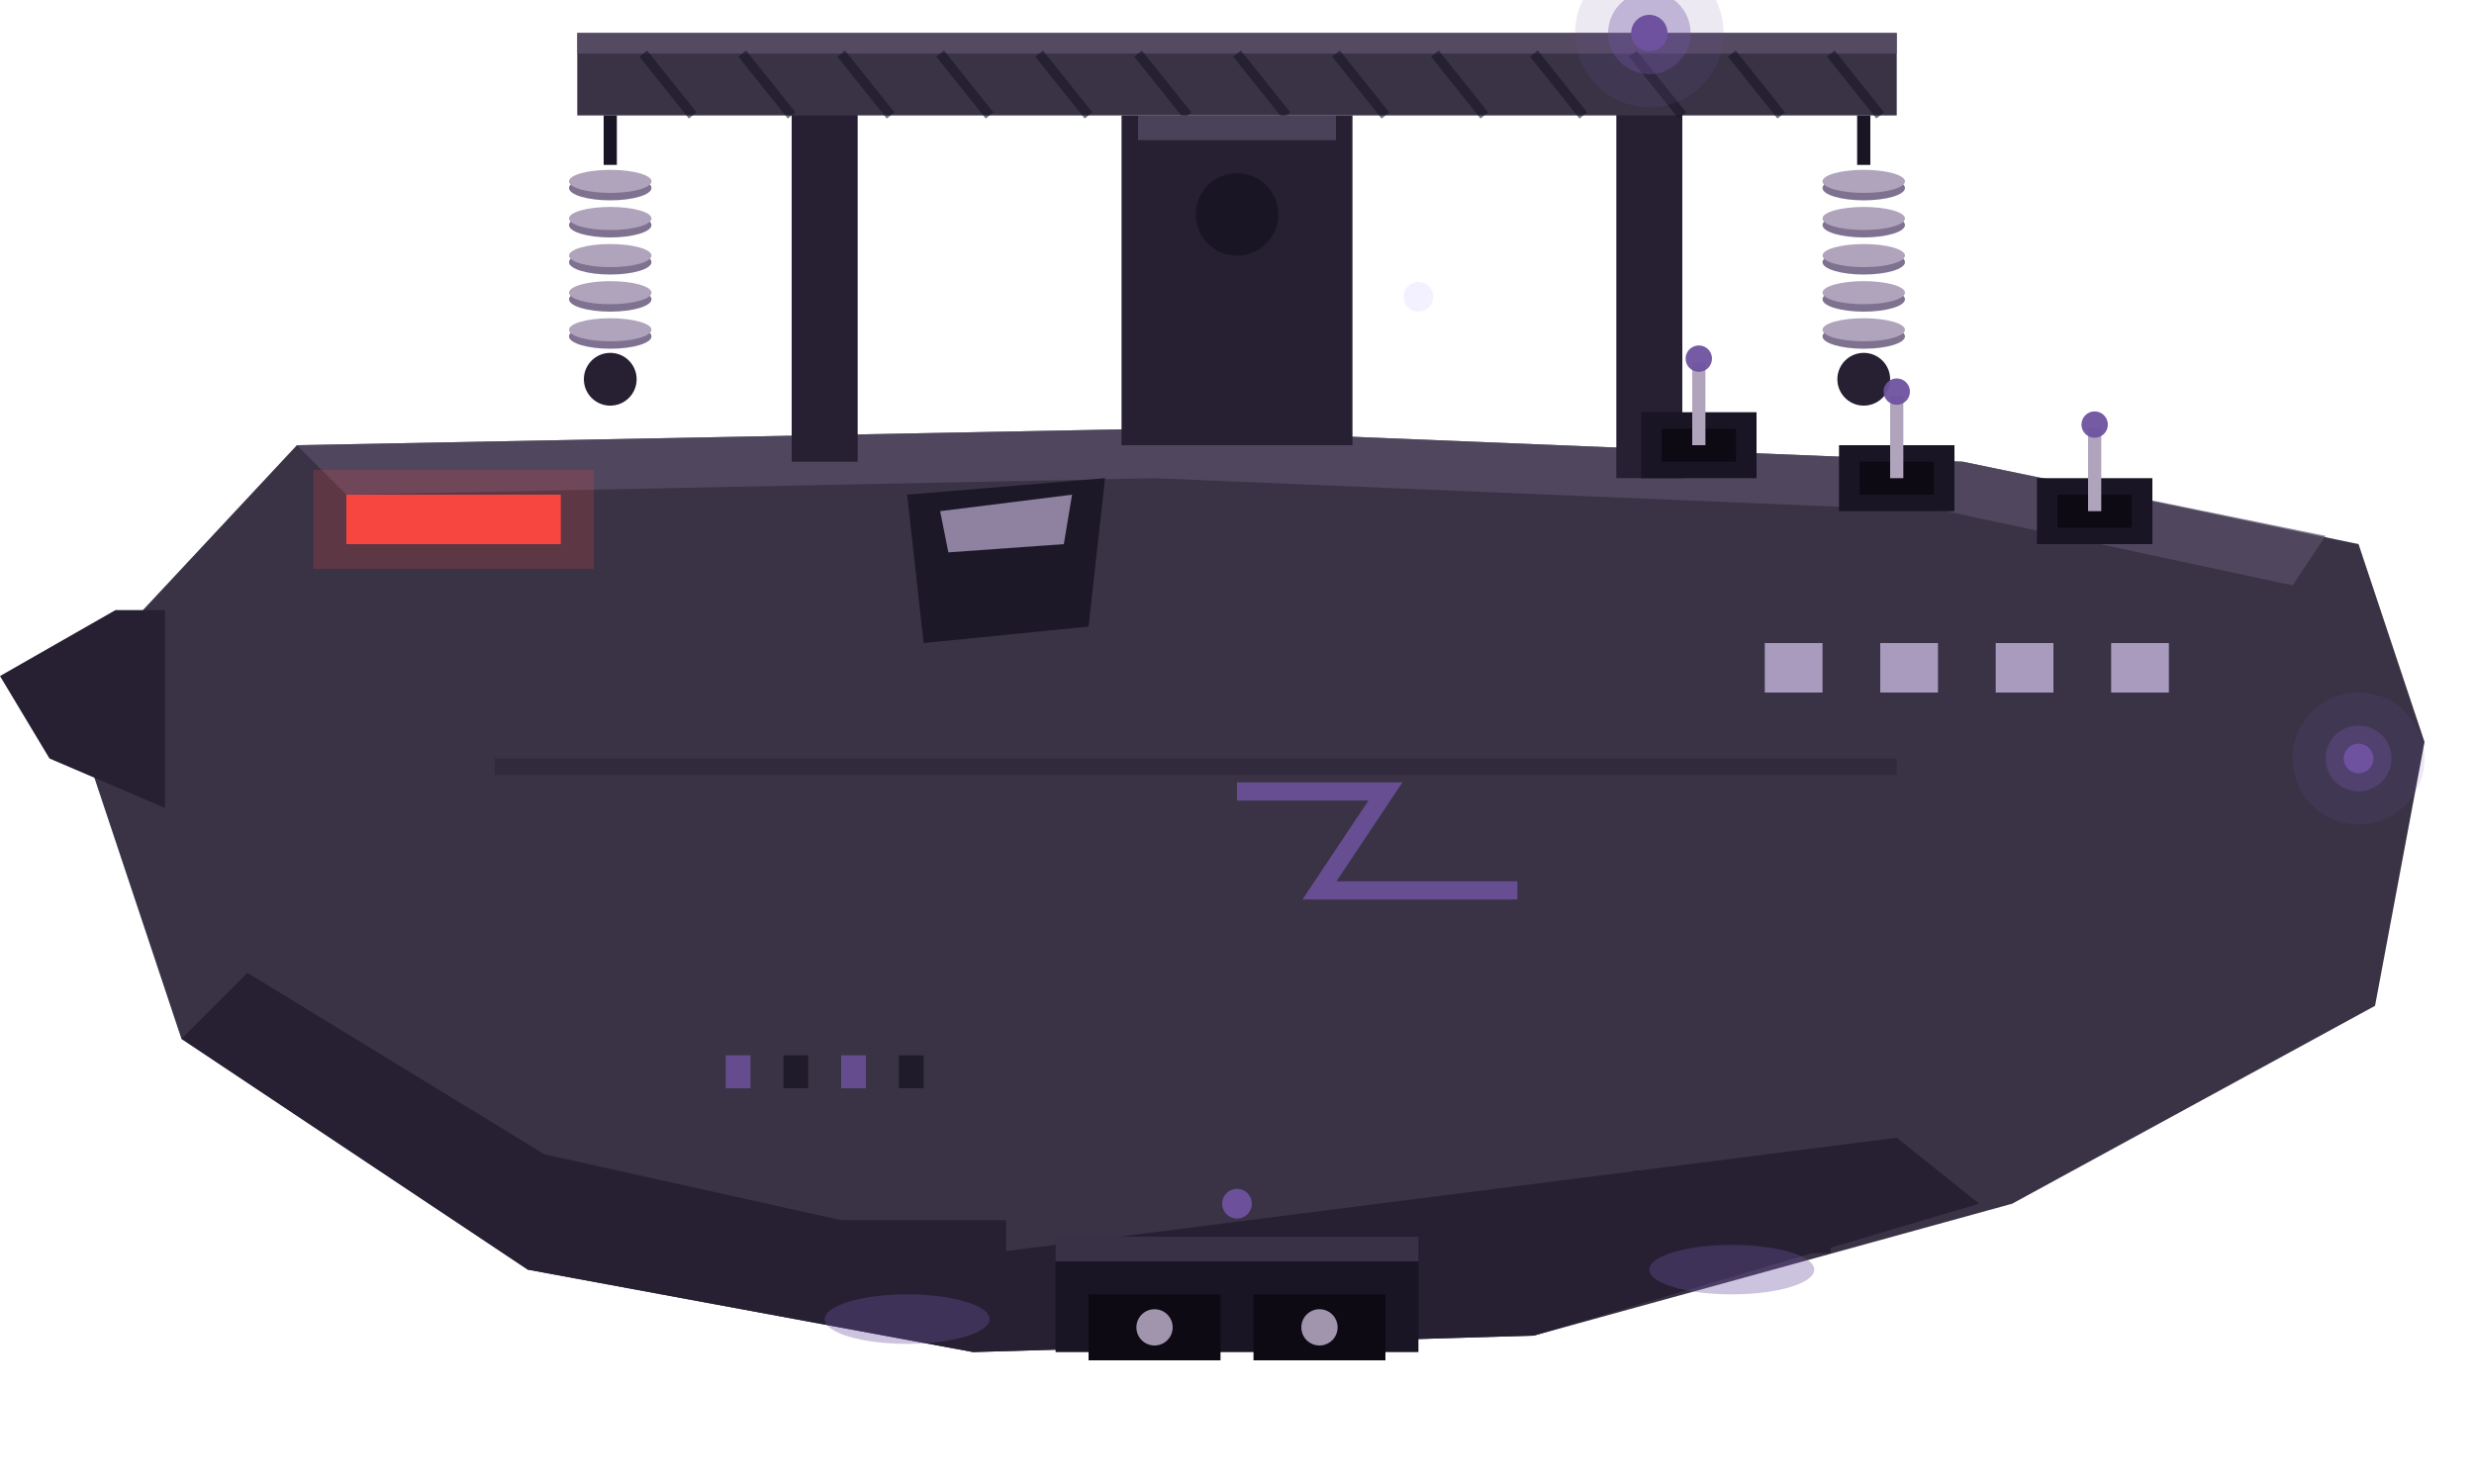
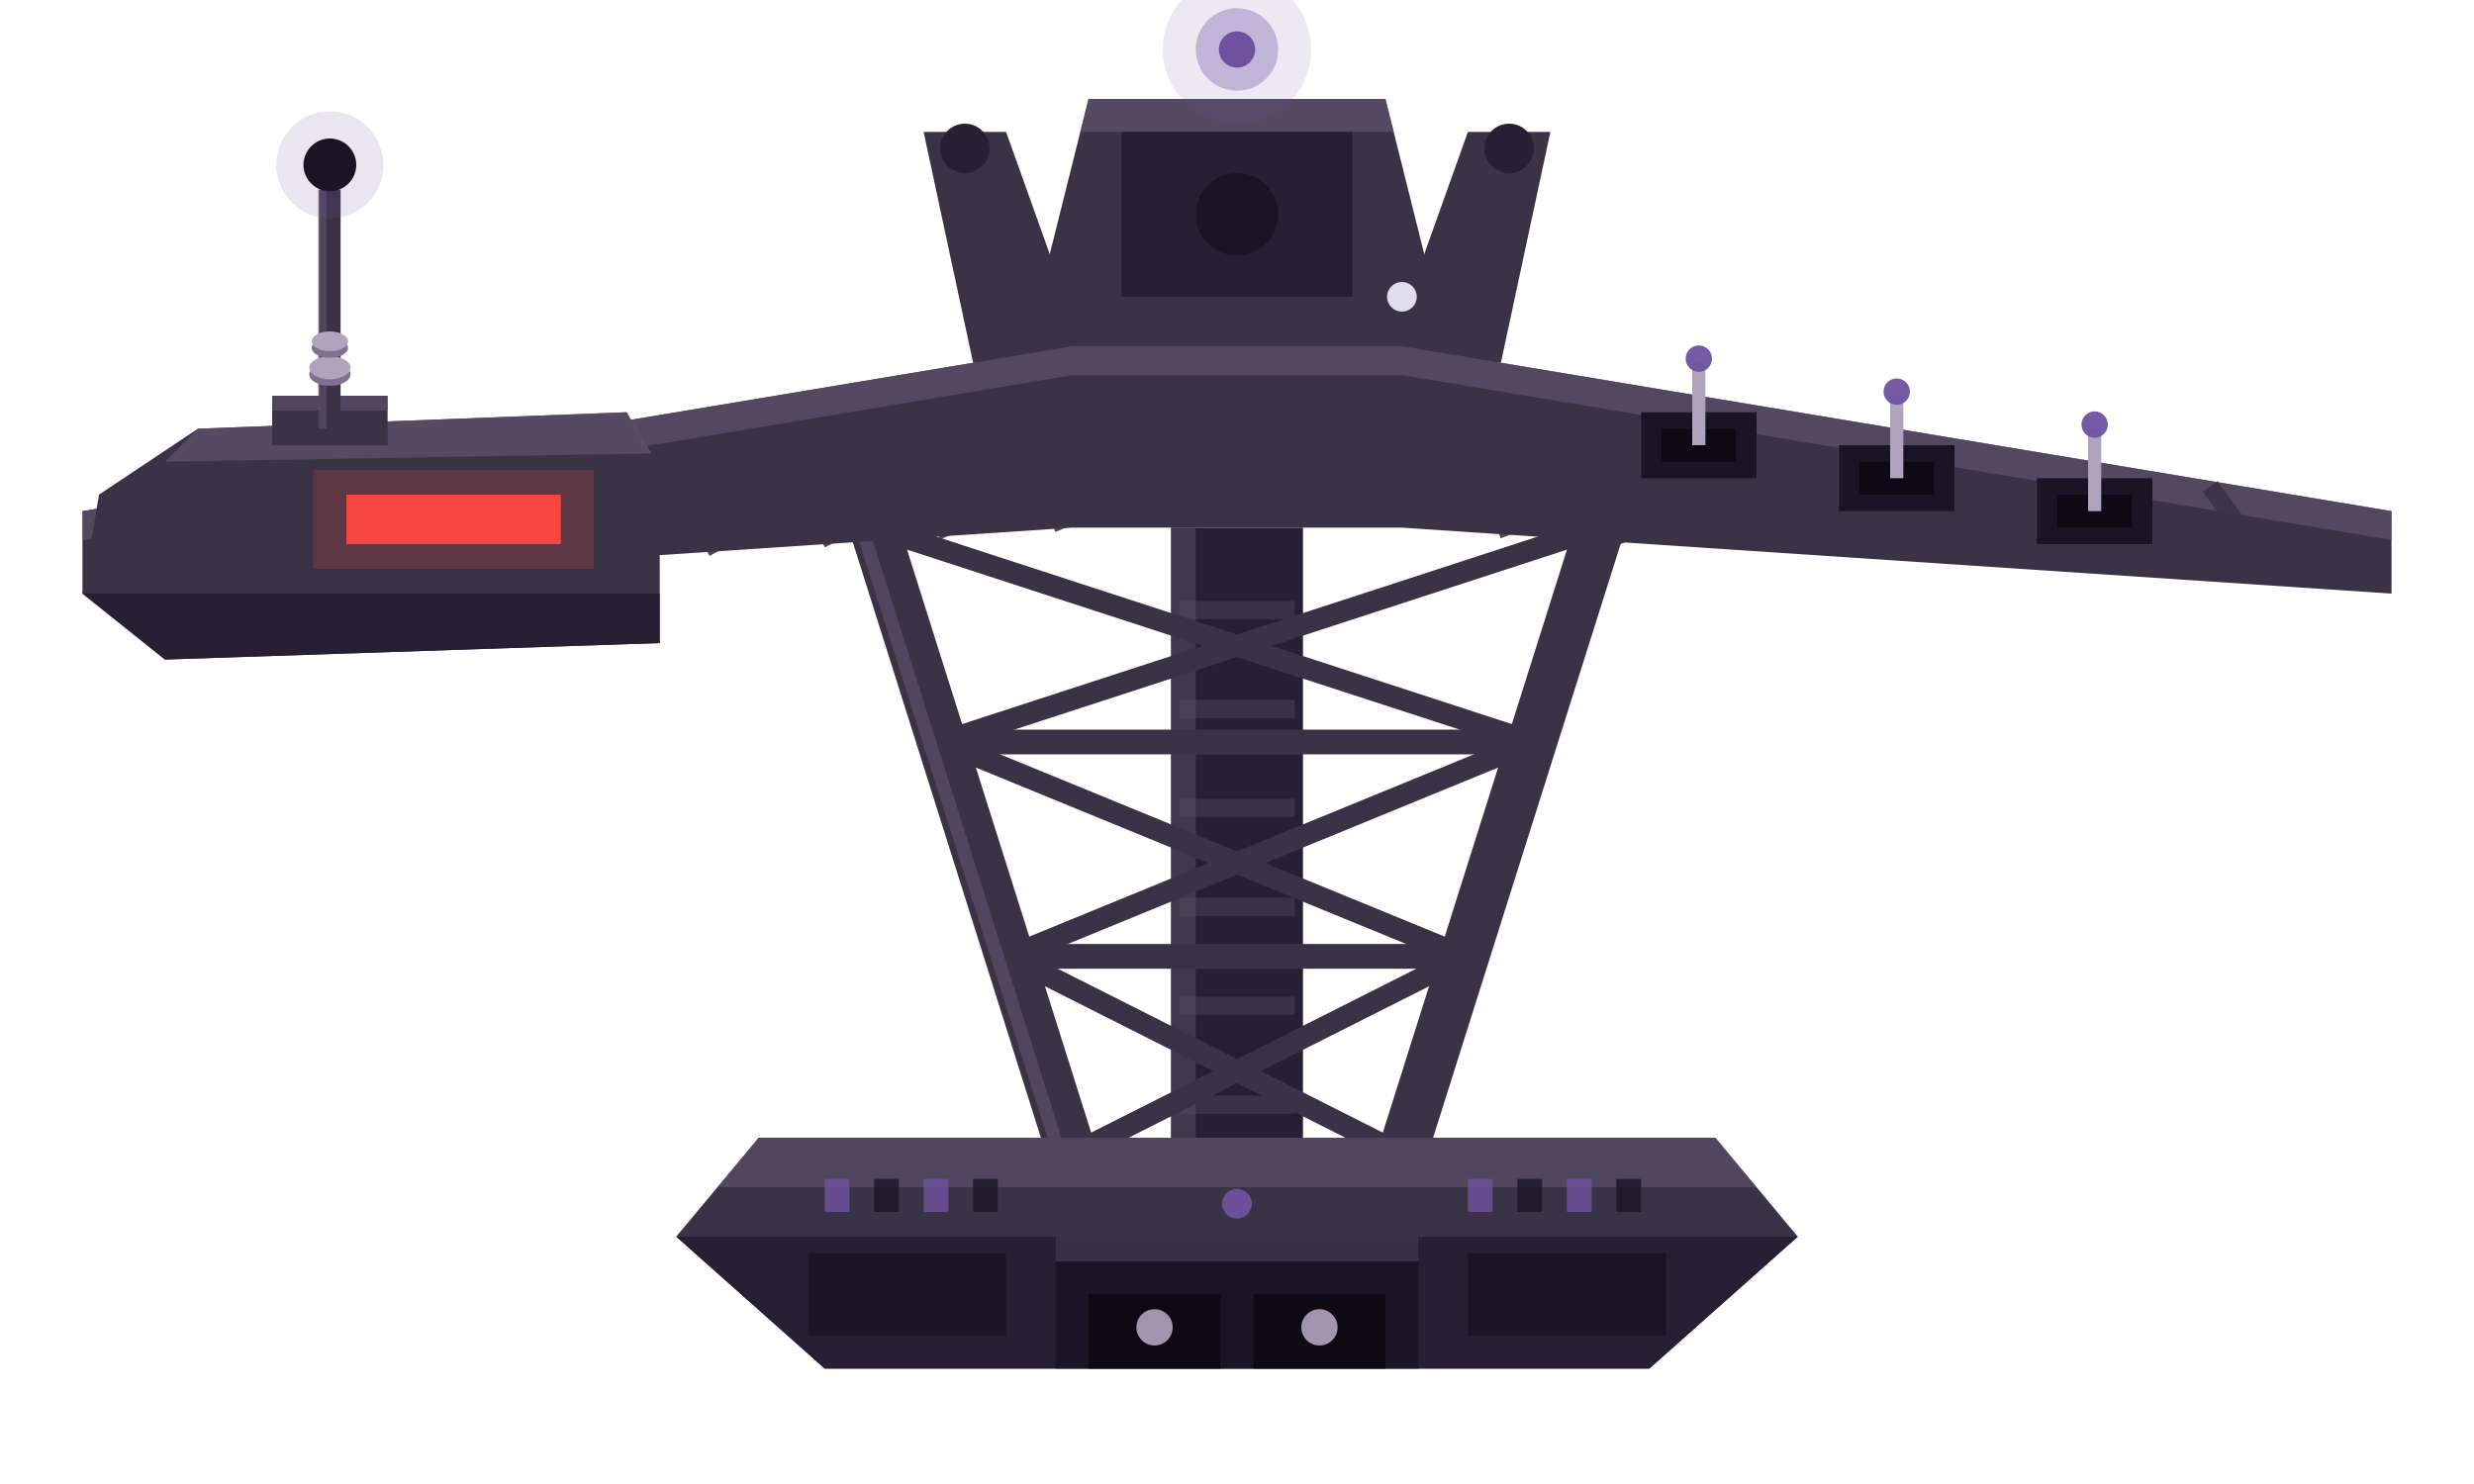
<svg xmlns="http://www.w3.org/2000/svg" viewBox="0 0 300 180" width="300" height="180">
  <defs>

</defs>
-   <polygon points="8,84 36,54 140,52 238,56 286,66 294,90 288,122 244,146 186,162 118,164 64,154 22,126" fill="#3a3346" />
-   <polygon points="36,54 140,52 238,56 282,65 278,71 236,62 140,58 42,60" fill="#5a5068" opacity="0.7" />
-   <polygon points="22,126 64,154 118,164 186,162 240,146 230,138 120,152 66,140 30,118" fill="#262032" />
-   <rect x="60" y="92" width="170" height="2" fill="#191524" opacity="0.3" />
-   <rect x="96" y="8" width="8" height="48" fill="#262032" />
-   <rect x="196" y="8" width="8" height="50" fill="#262032" />
-   <rect x="70" y="4" width="160" height="10" fill="#3a3346" />
-   <rect x="70" y="4" width="160" height="2.5" fill="#5a5068" opacity="0.8" />
-   <line x1="78" y1="6.5" x2="84" y2="14" stroke="#191524" stroke-width="1.2" opacity="0.6" />
-   <line x1="90" y1="6.5" x2="96" y2="14" stroke="#191524" stroke-width="1.2" opacity="0.6" />
-   <line x1="102" y1="6.5" x2="108" y2="14" stroke="#191524" stroke-width="1.2" opacity="0.6" />
-   <line x1="114" y1="6.5" x2="120" y2="14" stroke="#191524" stroke-width="1.2" opacity="0.6" />
-   <line x1="126" y1="6.5" x2="132" y2="14" stroke="#191524" stroke-width="1.2" opacity="0.6" />
-   <line x1="138" y1="6.5" x2="144" y2="14" stroke="#191524" stroke-width="1.2" opacity="0.6" />
-   <line x1="150" y1="6.5" x2="156" y2="14" stroke="#191524" stroke-width="1.2" opacity="0.6" />
-   <line x1="162" y1="6.5" x2="168" y2="14" stroke="#191524" stroke-width="1.2" opacity="0.6" />
-   <line x1="174" y1="6.5" x2="180" y2="14" stroke="#191524" stroke-width="1.2" opacity="0.6" />
-   <line x1="186" y1="6.5" x2="192" y2="14" stroke="#191524" stroke-width="1.2" opacity="0.6" />
-   <line x1="198" y1="6.5" x2="204" y2="14" stroke="#191524" stroke-width="1.2" opacity="0.6" />
-   <line x1="210" y1="6.5" x2="216" y2="14" stroke="#191524" stroke-width="1.2" opacity="0.6" />
-   <line x1="222" y1="6.5" x2="228" y2="14" stroke="#191524" stroke-width="1.2" opacity="0.6" />
-   <line x1="226" y1="14" x2="226" y2="20" stroke="#191524" stroke-width="1.6" />
-   <ellipse cx="226" cy="22.8" rx="5" ry="1.5" fill="#7e7290" />
-   <ellipse cx="226" cy="22" rx="5" ry="1.4" fill="#b0a4bc" />
-   <ellipse cx="226" cy="27.3" rx="5" ry="1.5" fill="#7e7290" />
-   <ellipse cx="226" cy="26.5" rx="5" ry="1.4" fill="#b0a4bc" />
-   <ellipse cx="226" cy="31.8" rx="5" ry="1.5" fill="#7e7290" />
-   <ellipse cx="226" cy="31" rx="5" ry="1.4" fill="#b0a4bc" />
-   <ellipse cx="226" cy="36.3" rx="5" ry="1.5" fill="#7e7290" />
-   <ellipse cx="226" cy="35.5" rx="5" ry="1.4" fill="#b0a4bc" />
-   <ellipse cx="226" cy="40.8" rx="5" ry="1.5" fill="#7e7290" />
-   <ellipse cx="226" cy="40" rx="5" ry="1.4" fill="#b0a4bc" />
-   <circle cx="226" cy="46" r="3.2" fill="#262032" />
-   <line x1="74" y1="14" x2="74" y2="20" stroke="#191524" stroke-width="1.6" />
-   <ellipse cx="74" cy="22.8" rx="5" ry="1.5" fill="#7e7290" />
-   <ellipse cx="74" cy="22" rx="5" ry="1.4" fill="#b0a4bc" />
-   <ellipse cx="74" cy="27.3" rx="5" ry="1.5" fill="#7e7290" />
-   <ellipse cx="74" cy="26.5" rx="5" ry="1.4" fill="#b0a4bc" />
-   <ellipse cx="74" cy="31.8" rx="5" ry="1.5" fill="#7e7290" />
-   <ellipse cx="74" cy="31" rx="5" ry="1.4" fill="#b0a4bc" />
-   <ellipse cx="74" cy="36.3" rx="5" ry="1.5" fill="#7e7290" />
-   <ellipse cx="74" cy="35.5" rx="5" ry="1.4" fill="#b0a4bc" />
-   <ellipse cx="74" cy="40.8" rx="5" ry="1.5" fill="#7e7290" />
-   <ellipse cx="74" cy="40" rx="5" ry="1.4" fill="#b0a4bc" />
-   <circle cx="74" cy="46" r="3.2" fill="#262032" />
-   <rect x="136" y="14" width="28" height="40" fill="#262032" />
-   <rect x="138" y="14" width="24" height="3" fill="#5a5068" opacity="0.7" />
+   <rect x="142" y="64" width="16" height="78" fill="#262032" />
+   <line x1="143" y1="74" x2="157" y2="74" stroke="#3a3346" stroke-width="2.2" />
+   <line x1="143" y1="86" x2="157" y2="86" stroke="#3a3346" stroke-width="2.2" />
+   <line x1="143" y1="98" x2="157" y2="98" stroke="#3a3346" stroke-width="2.2" />
+   <line x1="143" y1="110" x2="157" y2="110" stroke="#3a3346" stroke-width="2.2" />
+   <line x1="143" y1="122" x2="157" y2="122" stroke="#3a3346" stroke-width="2.2" />
+   <line x1="143" y1="134" x2="157" y2="134" stroke="#3a3346" stroke-width="2.2" />
+   <rect x="142" y="64" width="3" height="78" fill="#5a5068" opacity="0.5" />
+   <line x1="106" y1="64" x2="185.8" y2="90" stroke="#3a3346" stroke-width="2.6" />
+   <line x1="194" y1="64" x2="114.2" y2="90" stroke="#3a3346" stroke-width="2.6" />
+   <line x1="114.2" y1="90" x2="177.6" y2="116" stroke="#3a3346" stroke-width="2.6" />
+   <line x1="185.8" y1="90" x2="122.4" y2="116" stroke="#3a3346" stroke-width="2.6" />
+   <line x1="122.4" y1="116" x2="170" y2="140" stroke="#3a3346" stroke-width="2.6" />
+   <line x1="177.6" y1="116" x2="130" y2="140" stroke="#3a3346" stroke-width="2.6" />
+   <line x1="114.2" y1="90" x2="185.8" y2="90" stroke="#3a3346" stroke-width="3" />
+   <line x1="122.4" y1="116" x2="177.6" y2="116" stroke="#3a3346" stroke-width="3" />
+   <line x1="106" y1="64" x2="130" y2="140" stroke="#3a3346" stroke-width="6" />
+   <line x1="194" y1="64" x2="170" y2="140" stroke="#3a3346" stroke-width="6" />
+   <line x1="104.5" y1="64" x2="128.5" y2="140" stroke="#5a5068" stroke-width="1.6" opacity="0.7" />
+   <polygon points="112,16 122,16 132,44 118,44" fill="#3a3346" />
+   <polygon points="188,16 178,16 168,44 182,44" fill="#3a3346" />
+   <circle cx="117" cy="18" r="3" fill="#262032" />
+   <circle cx="183" cy="18" r="3" fill="#262032" />
+   <polygon points="132,12 168,12 176,44 124,44" fill="#3a3346" />
+   <polygon points="132,12 168,12 169,16 131,16" fill="#5a5068" opacity="0.8" />
+   <rect x="136" y="16" width="28" height="20" fill="#262032" />
  <circle cx="150" cy="26" r="5" fill="#191524" />
-   <circle cx="172" cy="36" r="1.8" fill="#f2f0ff" opacity="0.9" />
+   <circle cx="170" cy="36" r="1.8" fill="#f2f0ff" opacity="0.9" />
+   <circle cx="150" cy="6" r="5" fill="#6e52a0" opacity="0.35" />
+   <circle cx="150" cy="6" r="9" fill="#6e52a0" opacity="0.13" />
+   <circle cx="150" cy="6" r="2.2" fill="#6e52a0" />
+   <polygon points="10,62 130,42 170,42 290,62 290,72 170,64 130,64 10,72" fill="#3a3346" />
+   <polygon points="10,62 130,42 170,42 290,62 290,65.5 170,45.5 130,45.5 10,65.5" fill="#5a5068" opacity="0.75" />
+   <line x1="80" y1="54.3" x2="87" y2="66.9" stroke="#3a3346" stroke-width="2.2" opacity="0.9" />
+   <line x1="94" y1="52" x2="101" y2="65.9" stroke="#3a3346" stroke-width="2.2" opacity="0.9" />
+   <line x1="108" y1="49.7" x2="115" y2="65" stroke="#3a3346" stroke-width="2.2" opacity="0.9" />
+   <line x1="122" y1="47.3" x2="129" y2="64.1" stroke="#3a3346" stroke-width="2.2" opacity="0.9" />
+   <line x1="176" y1="47" x2="183" y2="64.9" stroke="#3a3346" stroke-width="2.2" opacity="0.9" />
+   <line x1="190" y1="49.3" x2="197" y2="65.8" stroke="#3a3346" stroke-width="2.2" opacity="0.9" />
+   <line x1="268" y1="59" x2="276" y2="70" stroke="#3a3346" stroke-width="2.2" opacity="0.9" />
  <rect x="199" y="50" width="14" height="8" fill="#191524" />
  <rect x="201.5" y="52" width="9" height="4" fill="#0d0a14" />
  <line x1="206" y1="54" x2="206" y2="44" stroke="#b0a4bc" stroke-width="1.6" />
  <circle cx="206" cy="43.5" r="1.6" fill="#6e52a0" opacity="0.95" />
  <rect x="223" y="54" width="14" height="8" fill="#191524" />
  <rect x="225.5" y="56" width="9" height="4" fill="#0d0a14" />
  <line x1="230" y1="58" x2="230" y2="48" stroke="#b0a4bc" stroke-width="1.6" />
  <circle cx="230" cy="47.5" r="1.6" fill="#6e52a0" opacity="0.95" />
  <rect x="247" y="58" width="14" height="8" fill="#191524" />
  <rect x="249.5" y="60" width="9" height="4" fill="#0d0a14" />
  <line x1="254" y1="62" x2="254" y2="52" stroke="#b0a4bc" stroke-width="1.6" />
  <circle cx="254" cy="51.5" r="1.6" fill="#6e52a0" opacity="0.95" />
-   <rect x="128" y="150" width="44" height="14" fill="#191524" />
+   <polygon points="12,60 24,52 76,50 80,58 80,78 20,80 10,72" fill="#3a3346" />
+   <polygon points="24,52 76,50 79,55 20,56" fill="#5a5068" opacity="0.8" />
+   <polygon points="10,72 80,72 80,78 20,80" fill="#262032" />
+   <rect x="38" y="57" width="34" height="12" fill="#ff4640" opacity="0.18" />
+   <rect x="42" y="60" width="26" height="6" fill="#ff4640" opacity="0.95" />
+   <rect x="33" y="48" width="14" height="6" fill="#3a3346" />
+   <rect x="33" y="48" width="14" height="1.8" fill="#5a5068" opacity="0.7" />
+   <line x1="40" y1="52" x2="40" y2="23" stroke="#3a3346" stroke-width="2.6" />
+   <line x1="39.1" y1="52" x2="39.1" y2="23" stroke="#5a5068" stroke-width="1" opacity="0.7" />
+   <ellipse cx="40" cy="45.4" rx="2.5" ry="1.4" fill="#7e7290" />
+   <ellipse cx="40" cy="44.6" rx="2.5" ry="1.4" fill="#b0a4bc" />
+   <ellipse cx="40" cy="42.2" rx="2.2" ry="1.2" fill="#7e7290" />
+   <ellipse cx="40" cy="41.4" rx="2.2" ry="1.2" fill="#b0a4bc" />
+   <circle cx="40" cy="20" r="6.5" fill="#6e52a0" opacity="0.15" />
+   <circle cx="40" cy="20" r="3.2" fill="#191524" />
+   <polygon points="92,138 208,138 218,150 200,166 100,166 82,150" fill="#3a3346" />
+   <polygon points="92,138 208,138 213,144 87,144" fill="#5a5068" opacity="0.7" />
+   <polygon points="82,150 218,150 200,166 100,166" fill="#262032" />
+   <rect x="98" y="152" width="24" height="10" fill="#191524" />
+   <rect x="178" y="152" width="24" height="10" fill="#191524" />
+   <rect x="128" y="150" width="44" height="16" fill="#191524" />
  <rect x="128" y="150" width="44" height="3" fill="#5a5068" opacity="0.5" />
-   <rect x="132" y="157" width="16" height="8" fill="#0d0a14" />
-   <rect x="152" y="157" width="16" height="8" fill="#0d0a14" />
+   <rect x="132" y="157" width="16" height="9" fill="#0d0a14" />
+   <rect x="152" y="157" width="16" height="9" fill="#0d0a14" />
  <circle cx="140" cy="161" r="2.2" fill="#b0a4bc" opacity="0.9" />
  <circle cx="160" cy="161" r="2.2" fill="#b0a4bc" opacity="0.9" />
  <circle cx="150" cy="146" r="1.8" fill="#6e52a0" opacity="0.95" />
-   <rect x="214" y="78" width="7" height="6" fill="#d8c8f0" opacity="0.7" />
-   <rect x="228" y="78" width="7" height="6" fill="#d8c8f0" opacity="0.7" />
-   <rect x="242" y="78" width="7" height="6" fill="#d8c8f0" opacity="0.7" />
-   <rect x="256" y="78" width="7" height="6" fill="#d8c8f0" opacity="0.7" />
-   <polygon points="110,60 134,58 132,76 112,78" fill="#191524" opacity="0.9" />
-   <polygon points="114,62 130,60 129,66 115,67" fill="#d8c8f0" opacity="0.6" />
-   <circle cx="200" cy="4" r="5" fill="#6e52a0" opacity="0.35" />
-   <circle cx="200" cy="4" r="9" fill="#6e52a0" opacity="0.13" />
-   <circle cx="200" cy="4" r="2.2" fill="#6e52a0" />
-   <circle cx="286" cy="92" r="4" fill="#6e52a0" opacity="0.35" />
-   <circle cx="286" cy="92" r="8" fill="#6e52a0" opacity="0.13" />
-   <circle cx="286" cy="92" r="1.8" fill="#6e52a0" />
-   <rect x="98" y="148" width="24" height="10" fill="#262032" />
-   <rect x="198" y="142" width="24" height="10" fill="#262032" />
-   <ellipse cx="110" cy="160" rx="10" ry="3" fill="#6e52a0" opacity="0.35" />
-   <ellipse cx="210" cy="154" rx="10" ry="3" fill="#6e52a0" opacity="0.35" />
-   <polygon points="0,82 14,74 20,74 20,98 6,92" fill="#262032" />
-   <rect x="38" y="57" width="34" height="12" fill="#ff4640" opacity="0.18" />
-   <rect x="42" y="60" width="26" height="6" fill="#ff4640" opacity="0.95" />
-   <path d="M 150 96 L 168 96 L 160 108 L 184 108" fill="none" stroke="#6e52a0" stroke-width="2.2" opacity="0.85" />
-   <rect x="88" y="128" width="3" height="4" fill="#6e52a0" opacity="0.8" />
-   <rect x="95" y="128" width="3" height="4" fill="#191524" opacity="0.8" />
-   <rect x="102" y="128" width="3" height="4" fill="#6e52a0" opacity="0.8" />
-   <rect x="109" y="128" width="3" height="4" fill="#191524" opacity="0.8" />
+   <rect x="100" y="143" width="3" height="4" fill="#6e52a0" opacity="0.8" />
+   <rect x="106" y="143" width="3" height="4" fill="#191524" opacity="0.8" />
+   <rect x="112" y="143" width="3" height="4" fill="#6e52a0" opacity="0.8" />
+   <rect x="118" y="143" width="3" height="4" fill="#191524" opacity="0.8" />
+   <rect x="178" y="143" width="3" height="4" fill="#6e52a0" opacity="0.8" />
+   <rect x="184" y="143" width="3" height="4" fill="#191524" opacity="0.8" />
+   <rect x="190" y="143" width="3" height="4" fill="#6e52a0" opacity="0.8" />
+   <rect x="196" y="143" width="3" height="4" fill="#191524" opacity="0.8" />
</svg>
